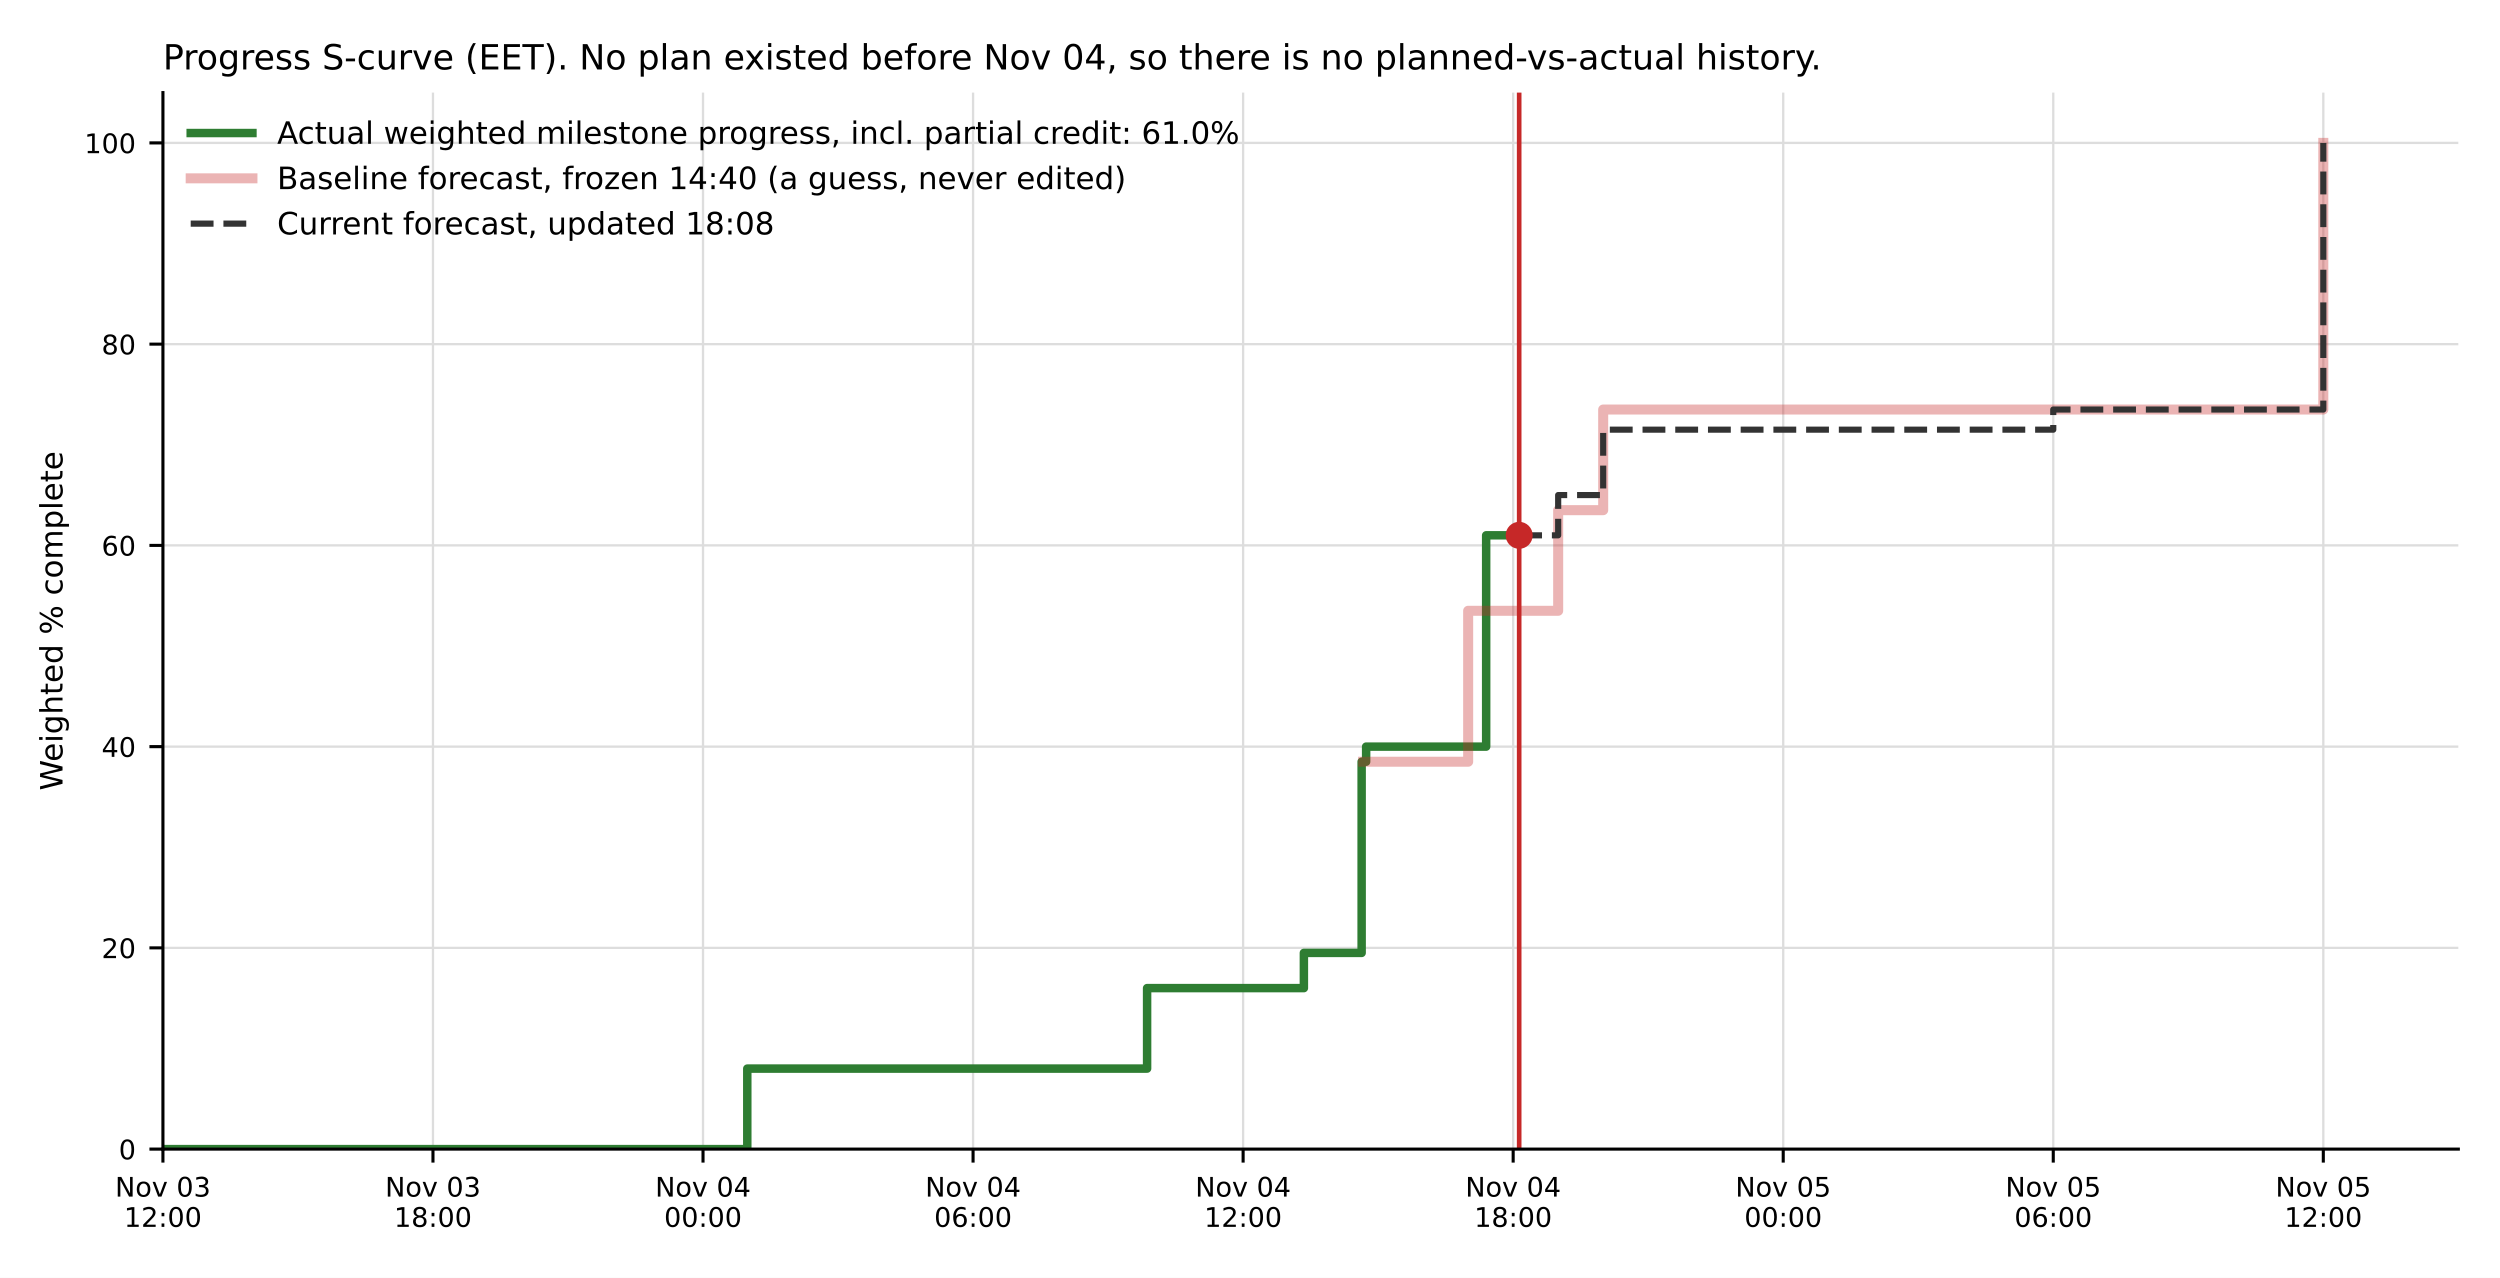
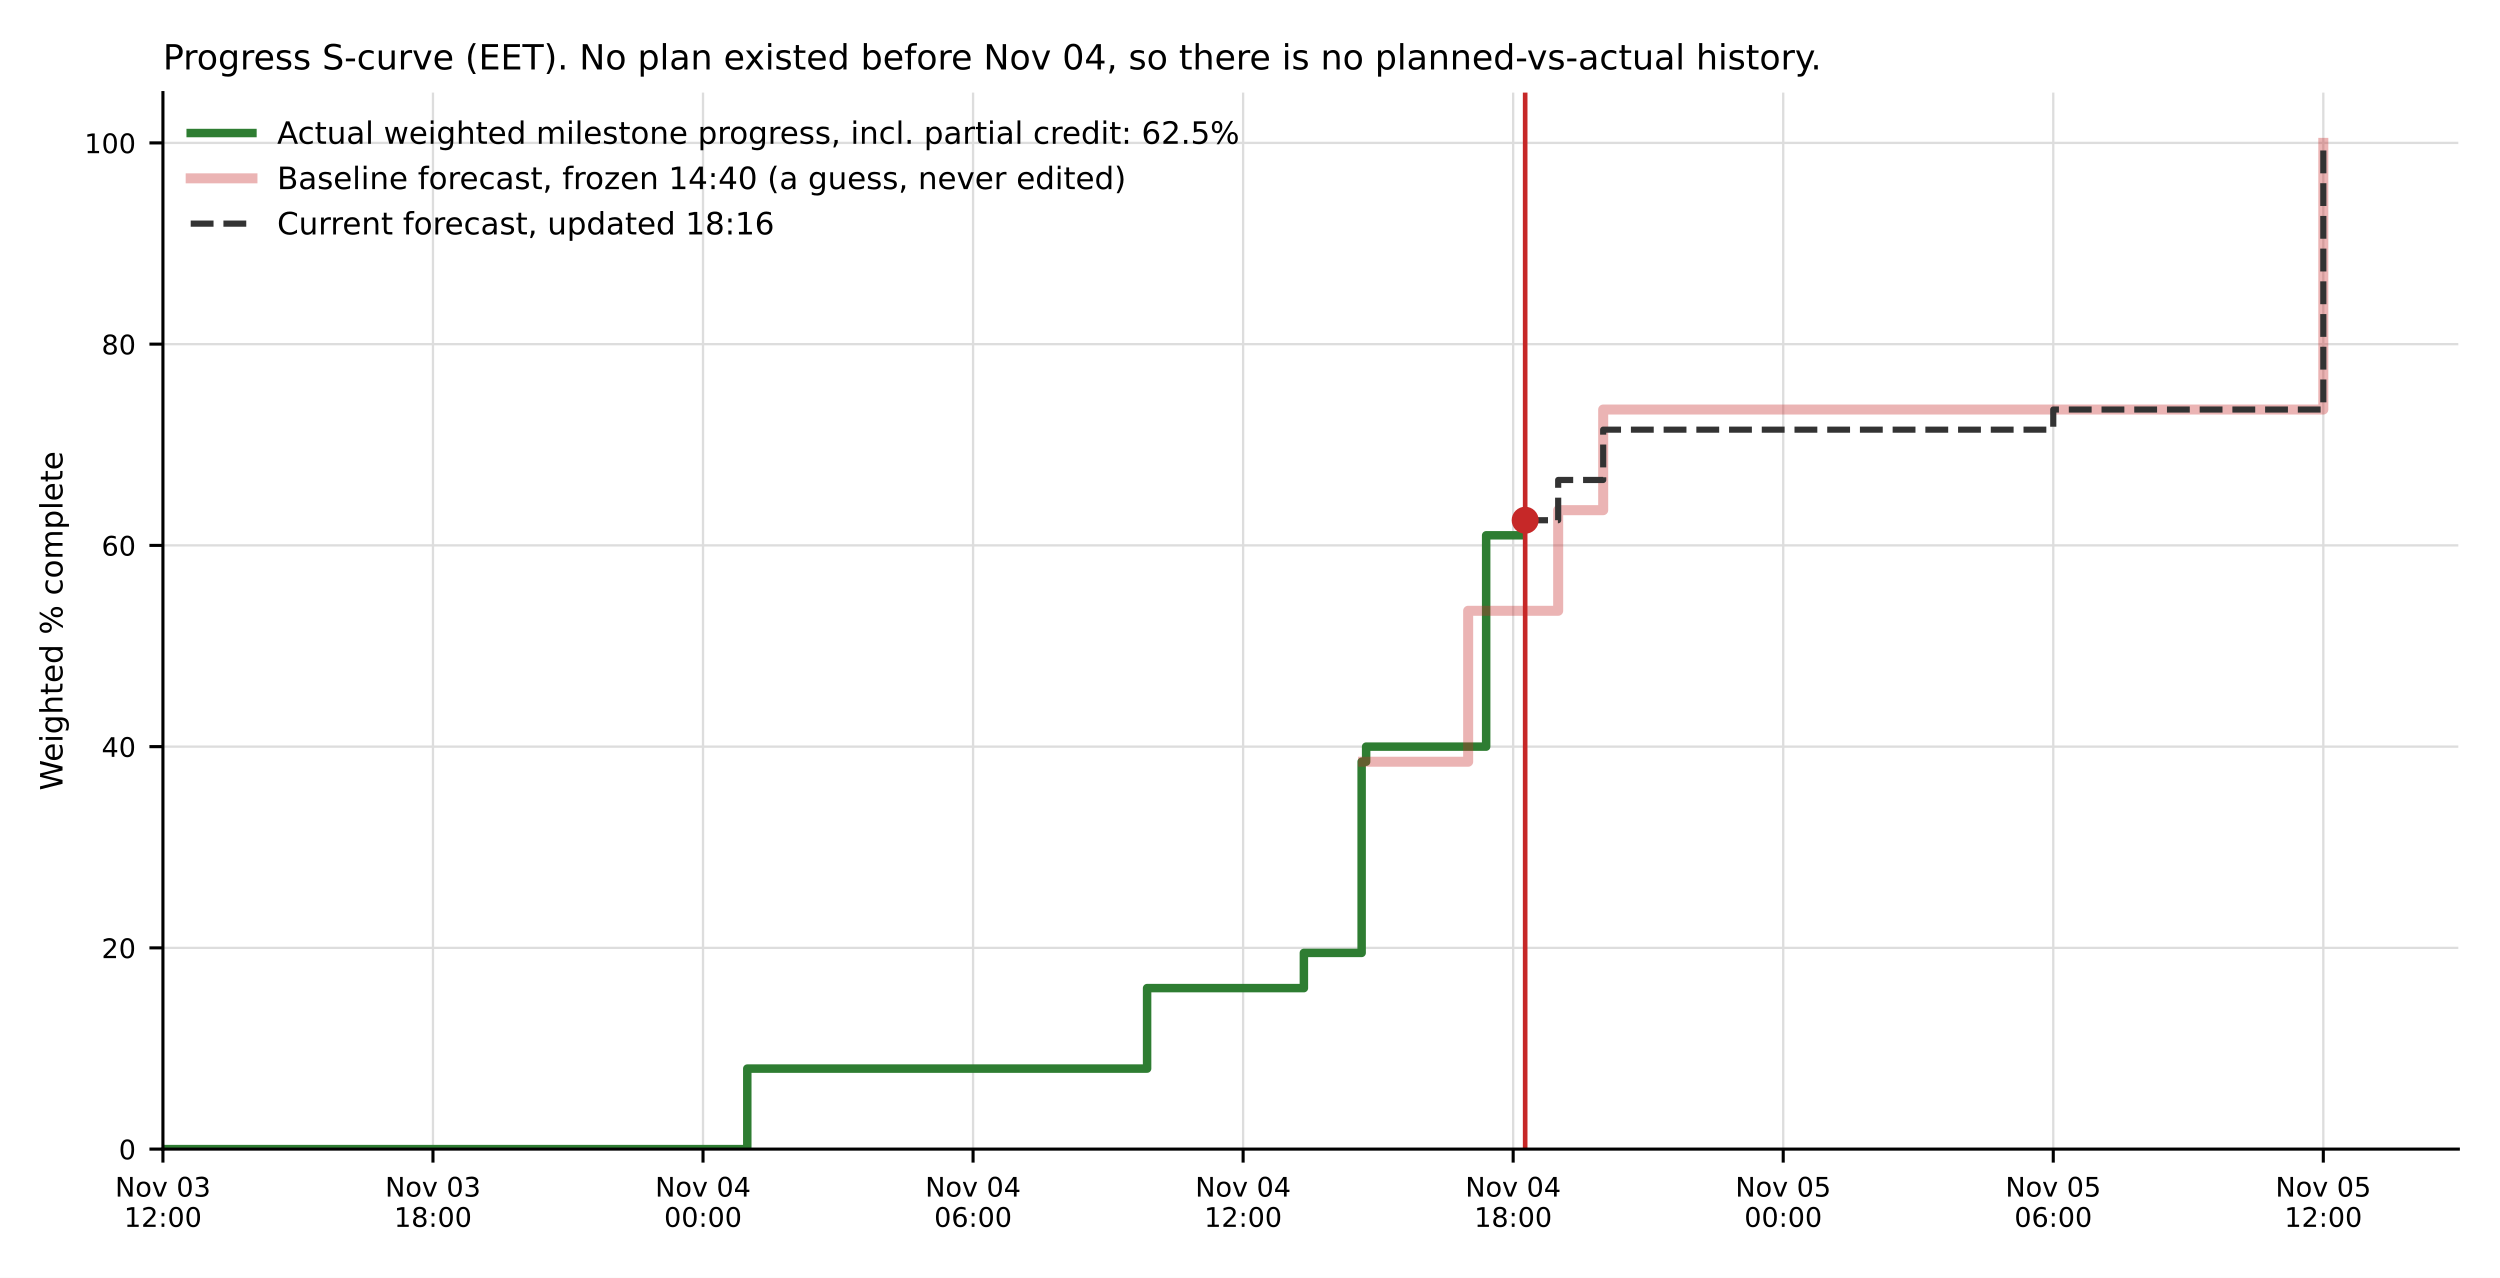
<svg xmlns="http://www.w3.org/2000/svg" xmlns:xlink="http://www.w3.org/1999/xlink" width="648pt" height="331.2pt" viewBox="0 0 648 331.2" version="1.1">
  <defs>
    <style type="text/css">*{stroke-linejoin: round; stroke-linecap: butt}</style>
  </defs>
  <g id="figure_1">
    <g id="patch_1">
      <path d="M 0 331.2  L 648 331.2  L 648 0  L 0 0  z " style="fill: #ffffff" />
    </g>
    <g id="axes_1">
      <g id="patch_2">
        <path d="M 42.23 297.848  L 637.2 297.848  L 637.2 24  L 42.23 24  z " style="fill: #ffffff" />
      </g>
      <g id="matplotlib.axis_1">
        <g id="xtick_1">
          <g id="line2d_1">
-             <path d="M 42.23 297.848  L 42.23 24  " clip-path="url(#p351b9279f0)" style="fill: none; stroke: #dddddd; stroke-width: 0.6; stroke-linecap: square" />
+             <path d="M 42.23 297.848  L 42.23 24  " clip-path="url(#p939397c396)" style="fill: none; stroke: #dddddd; stroke-width: 0.6; stroke-linecap: square" />
          </g>
          <g id="line2d_2">
            <defs>
-               <path id="m57643609b4" d="M 0 0  L 0 3.5  " style="stroke: #000000; stroke-width: 0.8" />
+               <path id="m9457df6489" d="M 0 0  L 0 3.5  " style="stroke: #000000; stroke-width: 0.8" />
            </defs>
            <g>
-               <use xlink:href="#m57643609b4" x="42.23" y="297.848" style="stroke: #000000; stroke-width: 0.8" />
+               <use xlink:href="#m9457df6489" x="42.23" y="297.848" style="stroke: #000000; stroke-width: 0.8" />
            </g>
          </g>
          <g id="text_1">
            <text style="font-size: 7px; font-family: 'DejaVu Sans'" transform="translate(29.83234 310.1669)">Nov 03</text>
            <text style="font-size: 7px; font-family: 'DejaVu Sans'" transform="translate(32.14344 318.0054)">12:00</text>
          </g>
        </g>
        <g id="xtick_2">
          <g id="line2d_3">
-             <path d="M 112.226 297.848  L 112.226 24  " clip-path="url(#p351b9279f0)" style="fill: none; stroke: #dddddd; stroke-width: 0.6; stroke-linecap: square" />
+             <path d="M 112.226 297.848  L 112.226 24  " clip-path="url(#p939397c396)" style="fill: none; stroke: #dddddd; stroke-width: 0.6; stroke-linecap: square" />
          </g>
          <g id="line2d_4">
            <g>
-               <use xlink:href="#m57643609b4" x="112.226" y="297.848" style="stroke: #000000; stroke-width: 0.8" />
+               <use xlink:href="#m9457df6489" x="112.226" y="297.848" style="stroke: #000000; stroke-width: 0.8" />
            </g>
          </g>
          <g id="text_2">
            <text style="font-size: 7px; font-family: 'DejaVu Sans'" transform="translate(99.82881 310.1669)">Nov 03</text>
            <text style="font-size: 7px; font-family: 'DejaVu Sans'" transform="translate(102.1399 318.0054)">18:00</text>
          </g>
        </g>
        <g id="xtick_3">
          <g id="line2d_5">
-             <path d="M 182.223 297.848  L 182.223 24  " clip-path="url(#p351b9279f0)" style="fill: none; stroke: #dddddd; stroke-width: 0.6; stroke-linecap: square" />
+             <path d="M 182.223 297.848  L 182.223 24  " clip-path="url(#p939397c396)" style="fill: none; stroke: #dddddd; stroke-width: 0.6; stroke-linecap: square" />
          </g>
          <g id="line2d_6">
            <g>
-               <use xlink:href="#m57643609b4" x="182.223" y="297.848" style="stroke: #000000; stroke-width: 0.8" />
+               <use xlink:href="#m9457df6489" x="182.223" y="297.848" style="stroke: #000000; stroke-width: 0.8" />
            </g>
          </g>
          <g id="text_3">
            <text style="font-size: 7px; font-family: 'DejaVu Sans'" transform="translate(169.8253 310.1669)">Nov 04</text>
            <text style="font-size: 7px; font-family: 'DejaVu Sans'" transform="translate(172.1364 318.0054)">00:00</text>
          </g>
        </g>
        <g id="xtick_4">
          <g id="line2d_7">
-             <path d="M 252.219 297.848  L 252.219 24  " clip-path="url(#p351b9279f0)" style="fill: none; stroke: #dddddd; stroke-width: 0.6; stroke-linecap: square" />
+             <path d="M 252.219 297.848  L 252.219 24  " clip-path="url(#p939397c396)" style="fill: none; stroke: #dddddd; stroke-width: 0.6; stroke-linecap: square" />
          </g>
          <g id="line2d_8">
            <g>
-               <use xlink:href="#m57643609b4" x="252.219" y="297.848" style="stroke: #000000; stroke-width: 0.8" />
+               <use xlink:href="#m9457df6489" x="252.219" y="297.848" style="stroke: #000000; stroke-width: 0.8" />
            </g>
          </g>
          <g id="text_4">
            <text style="font-size: 7px; font-family: 'DejaVu Sans'" transform="translate(239.8218 310.1669)">Nov 04</text>
            <text style="font-size: 7px; font-family: 'DejaVu Sans'" transform="translate(242.1328 318.0054)">06:00</text>
          </g>
        </g>
        <g id="xtick_5">
          <g id="line2d_9">
-             <path d="M 322.216 297.848  L 322.216 24  " clip-path="url(#p351b9279f0)" style="fill: none; stroke: #dddddd; stroke-width: 0.6; stroke-linecap: square" />
+             <path d="M 322.216 297.848  L 322.216 24  " clip-path="url(#p939397c396)" style="fill: none; stroke: #dddddd; stroke-width: 0.6; stroke-linecap: square" />
          </g>
          <g id="line2d_10">
            <g>
-               <use xlink:href="#m57643609b4" x="322.216" y="297.848" style="stroke: #000000; stroke-width: 0.8" />
+               <use xlink:href="#m9457df6489" x="322.216" y="297.848" style="stroke: #000000; stroke-width: 0.8" />
            </g>
          </g>
          <g id="text_5">
            <text style="font-size: 7px; font-family: 'DejaVu Sans'" transform="translate(309.8182 310.1669)">Nov 04</text>
            <text style="font-size: 7px; font-family: 'DejaVu Sans'" transform="translate(312.1293 318.0054)">12:00</text>
          </g>
        </g>
        <g id="xtick_6">
          <g id="line2d_11">
-             <path d="M 392.212 297.848  L 392.212 24  " clip-path="url(#p351b9279f0)" style="fill: none; stroke: #dddddd; stroke-width: 0.6; stroke-linecap: square" />
+             <path d="M 392.212 297.848  L 392.212 24  " clip-path="url(#p939397c396)" style="fill: none; stroke: #dddddd; stroke-width: 0.6; stroke-linecap: square" />
          </g>
          <g id="line2d_12">
            <g>
-               <use xlink:href="#m57643609b4" x="392.212" y="297.848" style="stroke: #000000; stroke-width: 0.8" />
+               <use xlink:href="#m9457df6489" x="392.212" y="297.848" style="stroke: #000000; stroke-width: 0.8" />
            </g>
          </g>
          <g id="text_6">
            <text style="font-size: 7px; font-family: 'DejaVu Sans'" transform="translate(379.8147 310.1669)">Nov 04</text>
            <text style="font-size: 7px; font-family: 'DejaVu Sans'" transform="translate(382.1258 318.0054)">18:00</text>
          </g>
        </g>
        <g id="xtick_7">
          <g id="line2d_13">
-             <path d="M 462.209 297.848  L 462.209 24  " clip-path="url(#p351b9279f0)" style="fill: none; stroke: #dddddd; stroke-width: 0.6; stroke-linecap: square" />
+             <path d="M 462.209 297.848  L 462.209 24  " clip-path="url(#p939397c396)" style="fill: none; stroke: #dddddd; stroke-width: 0.6; stroke-linecap: square" />
          </g>
          <g id="line2d_14">
            <g>
-               <use xlink:href="#m57643609b4" x="462.209" y="297.848" style="stroke: #000000; stroke-width: 0.8" />
+               <use xlink:href="#m9457df6489" x="462.209" y="297.848" style="stroke: #000000; stroke-width: 0.8" />
            </g>
          </g>
          <g id="text_7">
            <text style="font-size: 7px; font-family: 'DejaVu Sans'" transform="translate(449.8112 310.1669)">Nov 05</text>
            <text style="font-size: 7px; font-family: 'DejaVu Sans'" transform="translate(452.1223 318.0054)">00:00</text>
          </g>
        </g>
        <g id="xtick_8">
          <g id="line2d_15">
-             <path d="M 532.205 297.848  L 532.205 24  " clip-path="url(#p351b9279f0)" style="fill: none; stroke: #dddddd; stroke-width: 0.6; stroke-linecap: square" />
+             <path d="M 532.205 297.848  L 532.205 24  " clip-path="url(#p939397c396)" style="fill: none; stroke: #dddddd; stroke-width: 0.6; stroke-linecap: square" />
          </g>
          <g id="line2d_16">
            <g>
-               <use xlink:href="#m57643609b4" x="532.205" y="297.848" style="stroke: #000000; stroke-width: 0.8" />
+               <use xlink:href="#m9457df6489" x="532.205" y="297.848" style="stroke: #000000; stroke-width: 0.8" />
            </g>
          </g>
          <g id="text_8">
            <text style="font-size: 7px; font-family: 'DejaVu Sans'" transform="translate(519.8076 310.1669)">Nov 05</text>
            <text style="font-size: 7px; font-family: 'DejaVu Sans'" transform="translate(522.1187 318.0054)">06:00</text>
          </g>
        </g>
        <g id="xtick_9">
          <g id="line2d_17">
-             <path d="M 602.202 297.848  L 602.202 24  " clip-path="url(#p351b9279f0)" style="fill: none; stroke: #dddddd; stroke-width: 0.6; stroke-linecap: square" />
+             <path d="M 602.202 297.848  L 602.202 24  " clip-path="url(#p939397c396)" style="fill: none; stroke: #dddddd; stroke-width: 0.6; stroke-linecap: square" />
          </g>
          <g id="line2d_18">
            <g>
-               <use xlink:href="#m57643609b4" x="602.202" y="297.848" style="stroke: #000000; stroke-width: 0.8" />
+               <use xlink:href="#m9457df6489" x="602.202" y="297.848" style="stroke: #000000; stroke-width: 0.8" />
            </g>
          </g>
          <g id="text_9">
            <text style="font-size: 7px; font-family: 'DejaVu Sans'" transform="translate(589.8041 310.1669)">Nov 05</text>
            <text style="font-size: 7px; font-family: 'DejaVu Sans'" transform="translate(592.1152 318.0054)">12:00</text>
          </g>
        </g>
      </g>
      <g id="matplotlib.axis_2">
        <g id="ytick_1">
          <g id="line2d_19">
-             <path d="M 42.23 297.848  L 637.2 297.848  " clip-path="url(#p351b9279f0)" style="fill: none; stroke: #dddddd; stroke-width: 0.6; stroke-linecap: square" />
+             <path d="M 42.23 297.848  L 637.2 297.848  " clip-path="url(#p939397c396)" style="fill: none; stroke: #dddddd; stroke-width: 0.6; stroke-linecap: square" />
          </g>
          <g id="line2d_20">
            <defs>
-               <path id="meefb08d7a6" d="M 0 0  L -3.5 0  " style="stroke: #000000; stroke-width: 0.8" />
+               <path id="m54c8da283a" d="M 0 0  L -3.5 0  " style="stroke: #000000; stroke-width: 0.8" />
            </defs>
            <g>
-               <use xlink:href="#meefb08d7a6" x="42.23" y="297.848" style="stroke: #000000; stroke-width: 0.8" />
+               <use xlink:href="#m54c8da283a" x="42.23" y="297.848" style="stroke: #000000; stroke-width: 0.8" />
            </g>
          </g>
          <g id="text_10">
            <text style="font-size: 7px; font-family: 'DejaVu Sans'; text-anchor: end" x="35.23" y="300.507" transform="rotate(-0 35.23 300.5075)">0</text>
          </g>
        </g>
        <g id="ytick_2">
          <g id="line2d_21">
-             <path d="M 42.23 245.686  L 637.2 245.686  " clip-path="url(#p351b9279f0)" style="fill: none; stroke: #dddddd; stroke-width: 0.6; stroke-linecap: square" />
+             <path d="M 42.23 245.686  L 637.2 245.686  " clip-path="url(#p939397c396)" style="fill: none; stroke: #dddddd; stroke-width: 0.6; stroke-linecap: square" />
          </g>
          <g id="line2d_22">
            <g>
-               <use xlink:href="#meefb08d7a6" x="42.23" y="245.686" style="stroke: #000000; stroke-width: 0.8" />
+               <use xlink:href="#m54c8da283a" x="42.23" y="245.686" style="stroke: #000000; stroke-width: 0.8" />
            </g>
          </g>
          <g id="text_11">
            <text style="font-size: 7px; font-family: 'DejaVu Sans'; text-anchor: end" x="35.23" y="248.346" transform="rotate(-0 35.23 248.3459)">20</text>
          </g>
        </g>
        <g id="ytick_3">
          <g id="line2d_23">
-             <path d="M 42.23 193.525  L 637.2 193.525  " clip-path="url(#p351b9279f0)" style="fill: none; stroke: #dddddd; stroke-width: 0.6; stroke-linecap: square" />
+             <path d="M 42.23 193.525  L 637.2 193.525  " clip-path="url(#p939397c396)" style="fill: none; stroke: #dddddd; stroke-width: 0.6; stroke-linecap: square" />
          </g>
          <g id="line2d_24">
            <g>
-               <use xlink:href="#meefb08d7a6" x="42.23" y="193.525" style="stroke: #000000; stroke-width: 0.8" />
+               <use xlink:href="#m54c8da283a" x="42.23" y="193.525" style="stroke: #000000; stroke-width: 0.8" />
            </g>
          </g>
          <g id="text_12">
            <text style="font-size: 7px; font-family: 'DejaVu Sans'; text-anchor: end" x="35.23" y="196.184" transform="rotate(-0 35.23 196.1844)">40</text>
          </g>
        </g>
        <g id="ytick_4">
          <g id="line2d_25">
-             <path d="M 42.23 141.363  L 637.2 141.363  " clip-path="url(#p351b9279f0)" style="fill: none; stroke: #dddddd; stroke-width: 0.6; stroke-linecap: square" />
+             <path d="M 42.23 141.363  L 637.2 141.363  " clip-path="url(#p939397c396)" style="fill: none; stroke: #dddddd; stroke-width: 0.6; stroke-linecap: square" />
          </g>
          <g id="line2d_26">
            <g>
-               <use xlink:href="#meefb08d7a6" x="42.23" y="141.363" style="stroke: #000000; stroke-width: 0.8" />
+               <use xlink:href="#m54c8da283a" x="42.23" y="141.363" style="stroke: #000000; stroke-width: 0.8" />
            </g>
          </g>
          <g id="text_13">
            <text style="font-size: 7px; font-family: 'DejaVu Sans'; text-anchor: end" x="35.23" y="144.023" transform="rotate(-0 35.23 144.0229)">60</text>
          </g>
        </g>
        <g id="ytick_5">
          <g id="line2d_27">
-             <path d="M 42.23 89.202  L 637.2 89.202  " clip-path="url(#p351b9279f0)" style="fill: none; stroke: #dddddd; stroke-width: 0.6; stroke-linecap: square" />
+             <path d="M 42.23 89.202  L 637.2 89.202  " clip-path="url(#p939397c396)" style="fill: none; stroke: #dddddd; stroke-width: 0.6; stroke-linecap: square" />
          </g>
          <g id="line2d_28">
            <g>
-               <use xlink:href="#meefb08d7a6" x="42.23" y="89.202" style="stroke: #000000; stroke-width: 0.8" />
+               <use xlink:href="#m54c8da283a" x="42.23" y="89.202" style="stroke: #000000; stroke-width: 0.8" />
            </g>
          </g>
          <g id="text_14">
            <text style="font-size: 7px; font-family: 'DejaVu Sans'; text-anchor: end" x="35.23" y="91.861" transform="rotate(-0 35.23 91.86136)">80</text>
          </g>
        </g>
        <g id="ytick_6">
          <g id="line2d_29">
-             <path d="M 42.23 37.04  L 637.2 37.04  " clip-path="url(#p351b9279f0)" style="fill: none; stroke: #dddddd; stroke-width: 0.6; stroke-linecap: square" />
+             <path d="M 42.23 37.04  L 637.2 37.04  " clip-path="url(#p939397c396)" style="fill: none; stroke: #dddddd; stroke-width: 0.6; stroke-linecap: square" />
          </g>
          <g id="line2d_30">
            <g>
-               <use xlink:href="#meefb08d7a6" x="42.23" y="37.04" style="stroke: #000000; stroke-width: 0.8" />
+               <use xlink:href="#m54c8da283a" x="42.23" y="37.04" style="stroke: #000000; stroke-width: 0.8" />
            </g>
          </g>
          <g id="text_15">
            <text style="font-size: 7px; font-family: 'DejaVu Sans'; text-anchor: end" x="35.23" y="39.7" transform="rotate(-0 35.23 39.69983)">100</text>
          </g>
        </g>
        <g id="text_16">
          <text style="font-size: 8px; font-family: 'DejaVu Sans'; text-anchor: middle" x="16.205" y="160.924" transform="rotate(-90 16.205 160.924)">Weighted % complete</text>
        </g>
      </g>
      <g id="line2d_31">
-         <path d="M 42.23 297.848  L 193.695 297.848  L 193.695 276.983  L 297.328 276.983  L 297.328 256.119  L 337.965 256.119  L 337.965 246.991  L 352.937 246.991  L 352.937 236.558  L 352.937 236.558  L 352.937 197.437  L 354.103 197.437  L 354.103 193.525  L 385.213 193.525  L 385.213 177.876  L 385.213 177.876  L 385.213 138.755  L 393.768 138.755  " clip-path="url(#p351b9279f0)" style="fill: none; stroke: #2e7d32; stroke-width: 2.2; stroke-linecap: square" />
+         <path d="M 42.23 297.848  L 193.695 297.848  L 193.695 276.983  L 297.328 276.983  L 297.328 256.119  L 337.965 256.119  L 337.965 246.991  L 352.937 246.991  L 352.937 236.558  L 352.937 236.558  L 352.937 197.437  L 354.103 197.437  L 354.103 193.525  L 385.213 193.525  L 385.213 177.876  L 385.213 177.876  L 385.213 138.755  L 394.546 138.755  L 394.546 134.843  L 395.323 134.843  " clip-path="url(#p939397c396)" style="fill: none; stroke: #2e7d32; stroke-width: 2.2; stroke-linecap: square" />
      </g>
      <g id="line2d_32">
-         <path d="M 353.325 197.437  L 380.546 197.437  L 380.546 158.316  L 403.878 158.316  L 403.878 147.884  L 403.878 147.884  L 403.878 132.235  L 415.545 132.235  L 415.545 119.195  L 415.545 119.195  L 415.545 106.154  L 602.202 106.154  L 602.202 97.026  L 602.202 97.026  L 602.202 37.04  " clip-path="url(#p351b9279f0)" style="fill: none; stroke: #c62828; stroke-opacity: 0.35; stroke-width: 2.6; stroke-linecap: square" />
+         <path d="M 353.325 197.437  L 380.546 197.437  L 380.546 158.316  L 403.878 158.316  L 403.878 147.884  L 403.878 147.884  L 403.878 132.235  L 415.545 132.235  L 415.545 119.195  L 415.545 119.195  L 415.545 106.154  L 602.202 106.154  L 602.202 97.026  L 602.202 97.026  L 602.202 37.04  " clip-path="url(#p939397c396)" style="fill: none; stroke: #c62828; stroke-opacity: 0.35; stroke-width: 2.6; stroke-linecap: square" />
      </g>
      <g id="line2d_33">
-         <path d="M 393.768 138.755  L 403.878 138.755  L 403.878 128.323  L 415.545 128.323  L 415.545 124.411  L 415.545 124.411  L 415.545 111.371  L 532.205 111.371  L 532.205 106.154  L 602.202 106.154  L 602.202 97.026  L 602.202 97.026  L 602.202 37.04  " clip-path="url(#p351b9279f0)" style="fill: none; stroke-dasharray: 5.92,2.56; stroke-dashoffset: 0; stroke: #333333; stroke-width: 1.6" />
+         <path d="M 395.323 134.843  L 403.878 134.843  L 403.878 124.411  L 415.545 124.411  L 415.545 111.371  L 532.205 111.371  L 532.205 106.154  L 602.202 106.154  L 602.202 97.026  L 602.202 97.026  L 602.202 37.04  " clip-path="url(#p939397c396)" style="fill: none; stroke-dasharray: 5.92,2.56; stroke-dashoffset: 0; stroke: #333333; stroke-width: 1.6" />
      </g>
      <g id="line2d_34">
-         <path d="M 393.768 297.848  L 393.768 24  " clip-path="url(#p351b9279f0)" style="fill: none; stroke: #c62828; stroke-width: 1.2; stroke-linecap: square" />
+         <path d="M 395.323 297.848  L 395.323 24  " clip-path="url(#p939397c396)" style="fill: none; stroke: #c62828; stroke-width: 1.2; stroke-linecap: square" />
      </g>
      <g id="patch_3">
        <path d="M 42.23 297.848  L 42.23 24  " style="fill: none; stroke: #000000; stroke-width: 0.8; stroke-linejoin: miter; stroke-linecap: square" />
      </g>
      <g id="patch_4">
        <path d="M 42.23 297.848  L 637.2 297.848  " style="fill: none; stroke: #000000; stroke-width: 0.8; stroke-linejoin: miter; stroke-linecap: square" />
      </g>
      <g id="text_17">
        <text style="font-size: 9px; font-family: 'DejaVu Sans'; text-anchor: start" x="42.23" y="18" transform="rotate(-0 42.23 18)">Progress S-curve (EET). No plan existed before Nov 04, so there is no planned-vs-actual history.</text>
      </g>
      <g id="PathCollection_1">
        <defs>
-           <path id="m1b00af0968" d="M 0 3  C 0.796 3 1.559 2.684 2.121 2.121  C 2.684 1.559 3 0.796 3 0  C 3 -0.796 2.684 -1.559 2.121 -2.121  C 1.559 -2.684 0.796 -3 0 -3  C -0.796 -3 -1.559 -2.684 -2.121 -2.121  C -2.684 -1.559 -3 -0.796 -3 0  C -3 0.796 -2.684 1.559 -2.121 2.121  C -1.559 2.684 -0.796 3 0 3  z " style="stroke: #c62828" />
+           <path id="m9ac86a489b" d="M 0 3  C 0.796 3 1.559 2.684 2.121 2.121  C 2.684 1.559 3 0.796 3 0  C 3 -0.796 2.684 -1.559 2.121 -2.121  C 1.559 -2.684 0.796 -3 0 -3  C -0.796 -3 -1.559 -2.684 -2.121 -2.121  C -2.684 -1.559 -3 -0.796 -3 0  C -3 0.796 -2.684 1.559 -2.121 2.121  C -1.559 2.684 -0.796 3 0 3  z " style="stroke: #c62828" />
        </defs>
-         <g clip-path="url(#p351b9279f0)">
-           <use xlink:href="#m1b00af0968" x="393.768" y="138.755" style="fill: #c62828; stroke: #c62828" />
+         <g clip-path="url(#p939397c396)">
+           <use xlink:href="#m9ac86a489b" x="395.323" y="134.843" style="fill: #c62828; stroke: #c62828" />
        </g>
      </g>
      <g id="legend_1">
        <g id="line2d_35">
          <path d="M 49.43 34.479  L 57.43 34.479  L 65.43 34.479  " style="fill: none; stroke: #2e7d32; stroke-width: 2.2; stroke-linecap: square" />
        </g>
        <g id="text_18">
-           <text style="font-size: 8px; font-family: 'DejaVu Sans'; text-anchor: start" x="71.83" y="37.279" transform="rotate(-0 71.83 37.27875)">Actual weighted milestone progress, incl. partial credit: 61.0%</text>
+           <text style="font-size: 8px; font-family: 'DejaVu Sans'; text-anchor: start" x="71.83" y="37.279" transform="rotate(-0 71.83 37.27875)">Actual weighted milestone progress, incl. partial credit: 62.5%</text>
        </g>
        <g id="line2d_36">
          <path d="M 49.43 46.221  L 57.43 46.221  L 65.43 46.221  " style="fill: none; stroke: #c62828; stroke-opacity: 0.35; stroke-width: 2.6; stroke-linecap: square" />
        </g>
        <g id="text_19">
          <text style="font-size: 8px; font-family: 'DejaVu Sans'; text-anchor: start" x="71.83" y="49.021" transform="rotate(-0 71.83 49.02125)">Baseline forecast, frozen 14:40 (a guess, never edited)</text>
        </g>
        <g id="line2d_37">
          <path d="M 49.43 57.964  L 57.43 57.964  L 65.43 57.964  " style="fill: none; stroke-dasharray: 5.92,2.56; stroke-dashoffset: 0; stroke: #333333; stroke-width: 1.6" />
        </g>
        <g id="text_20">
-           <text style="font-size: 8px; font-family: 'DejaVu Sans'; text-anchor: start" x="71.83" y="60.764" transform="rotate(-0 71.83 60.76375)">Current forecast, updated 18:08</text>
+           <text style="font-size: 8px; font-family: 'DejaVu Sans'; text-anchor: start" x="71.83" y="60.764" transform="rotate(-0 71.83 60.76375)">Current forecast, updated 18:16</text>
        </g>
      </g>
    </g>
  </g>
  <defs>
-     <clipPath id="p351b9279f0">
+     <clipPath id="p939397c396">
      <rect x="42.23" y="24" width="594.97" height="273.848" />
    </clipPath>
  </defs>
</svg>
